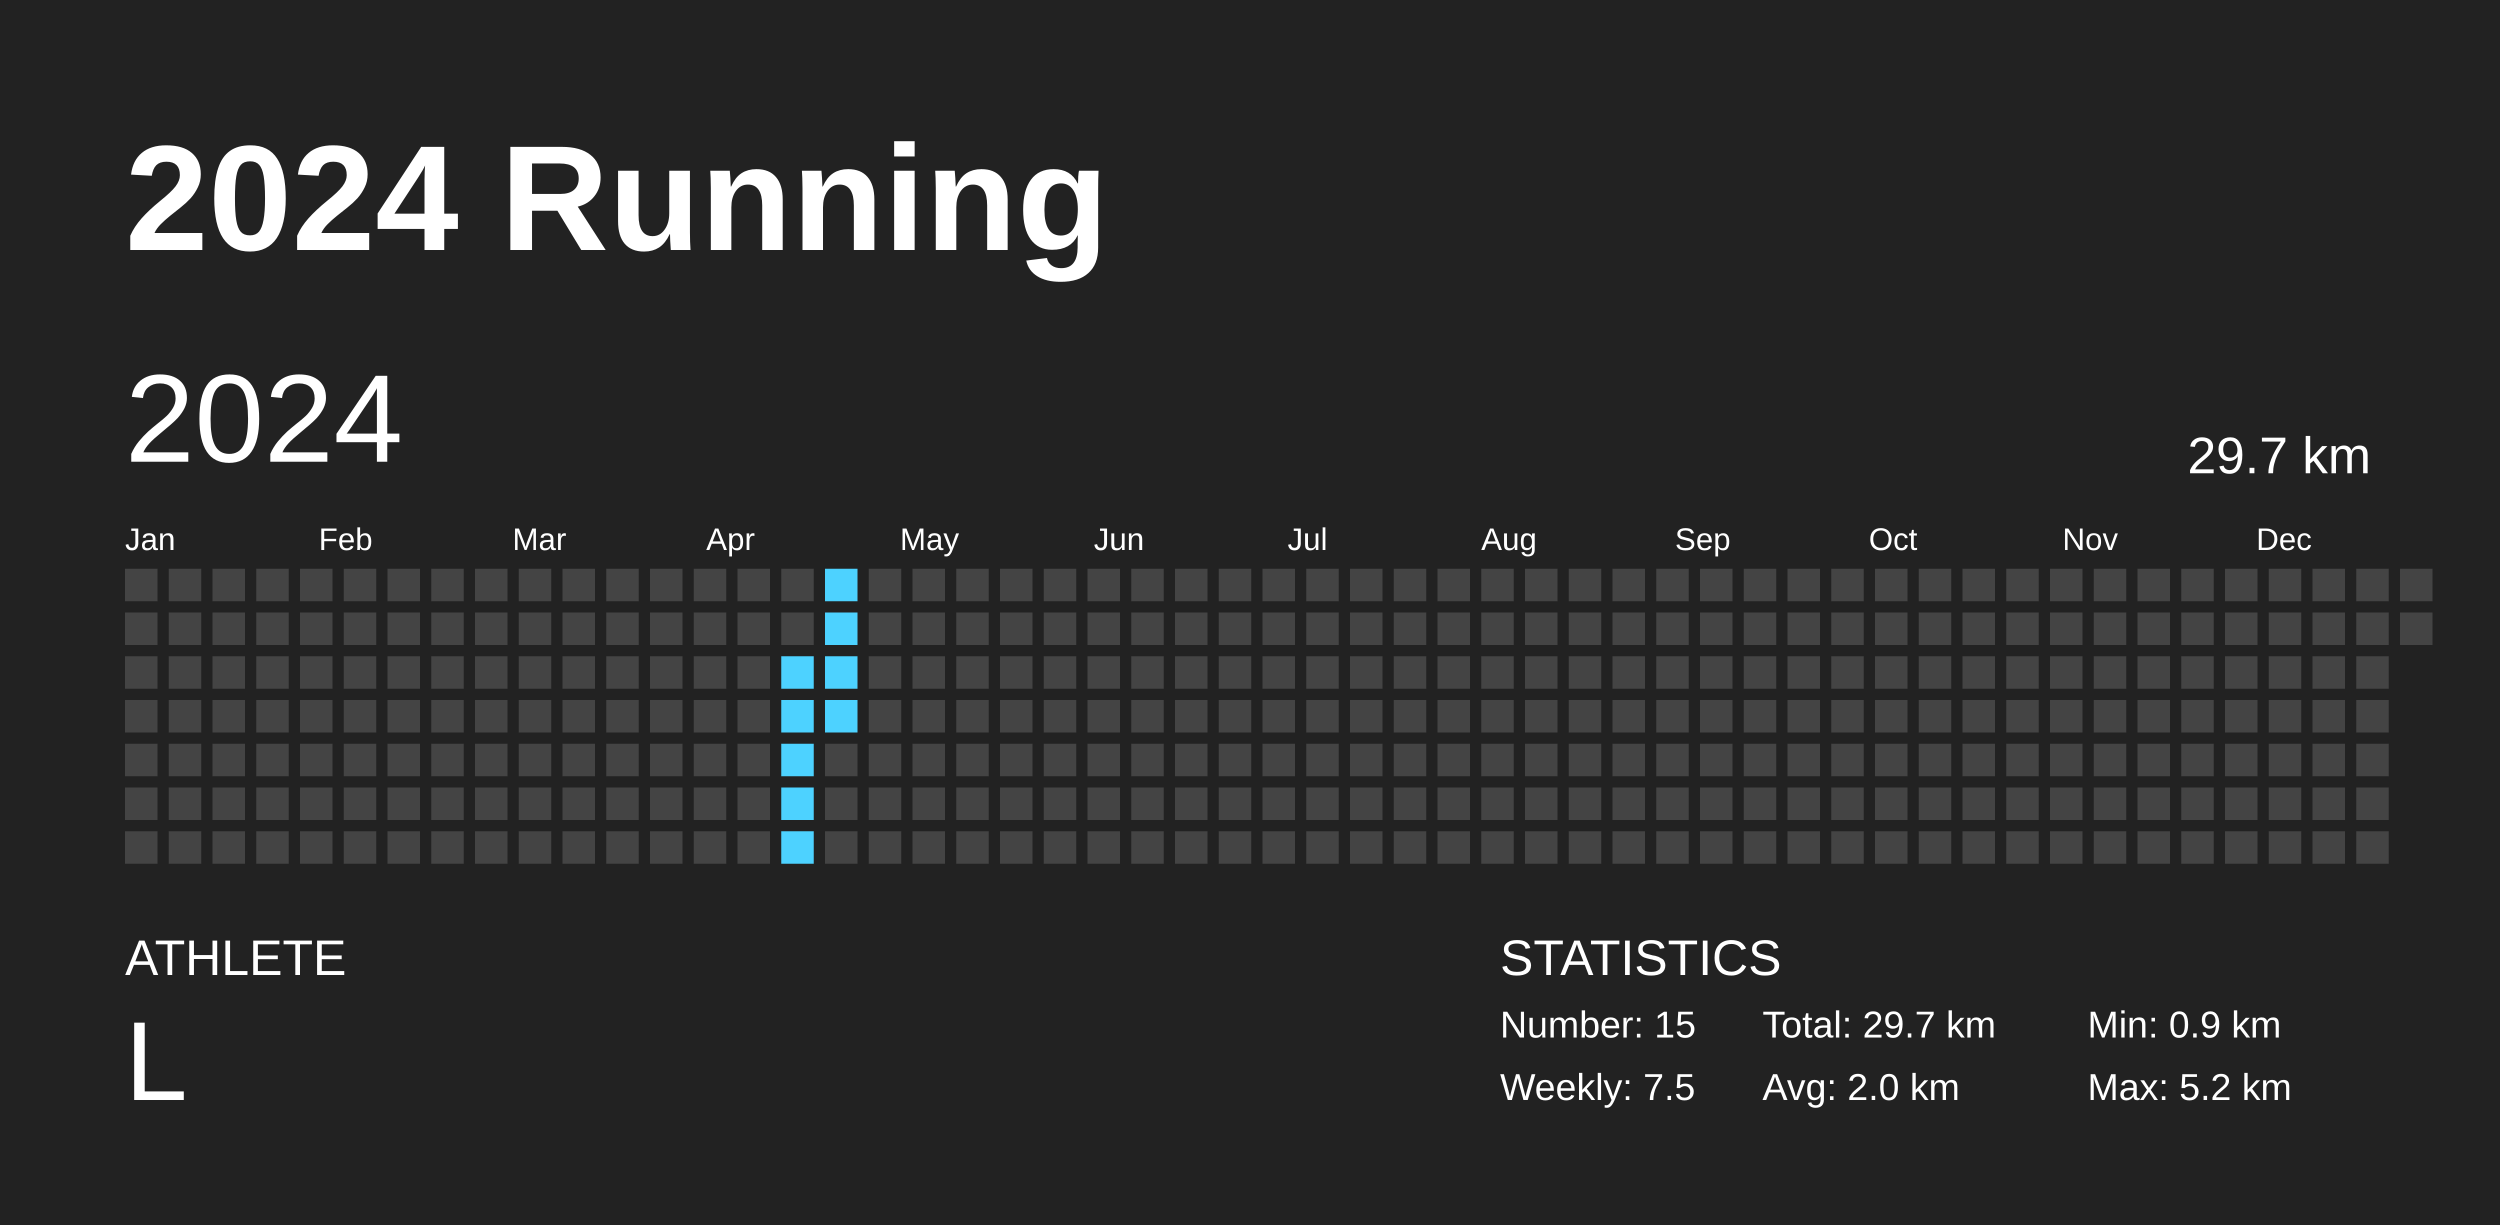
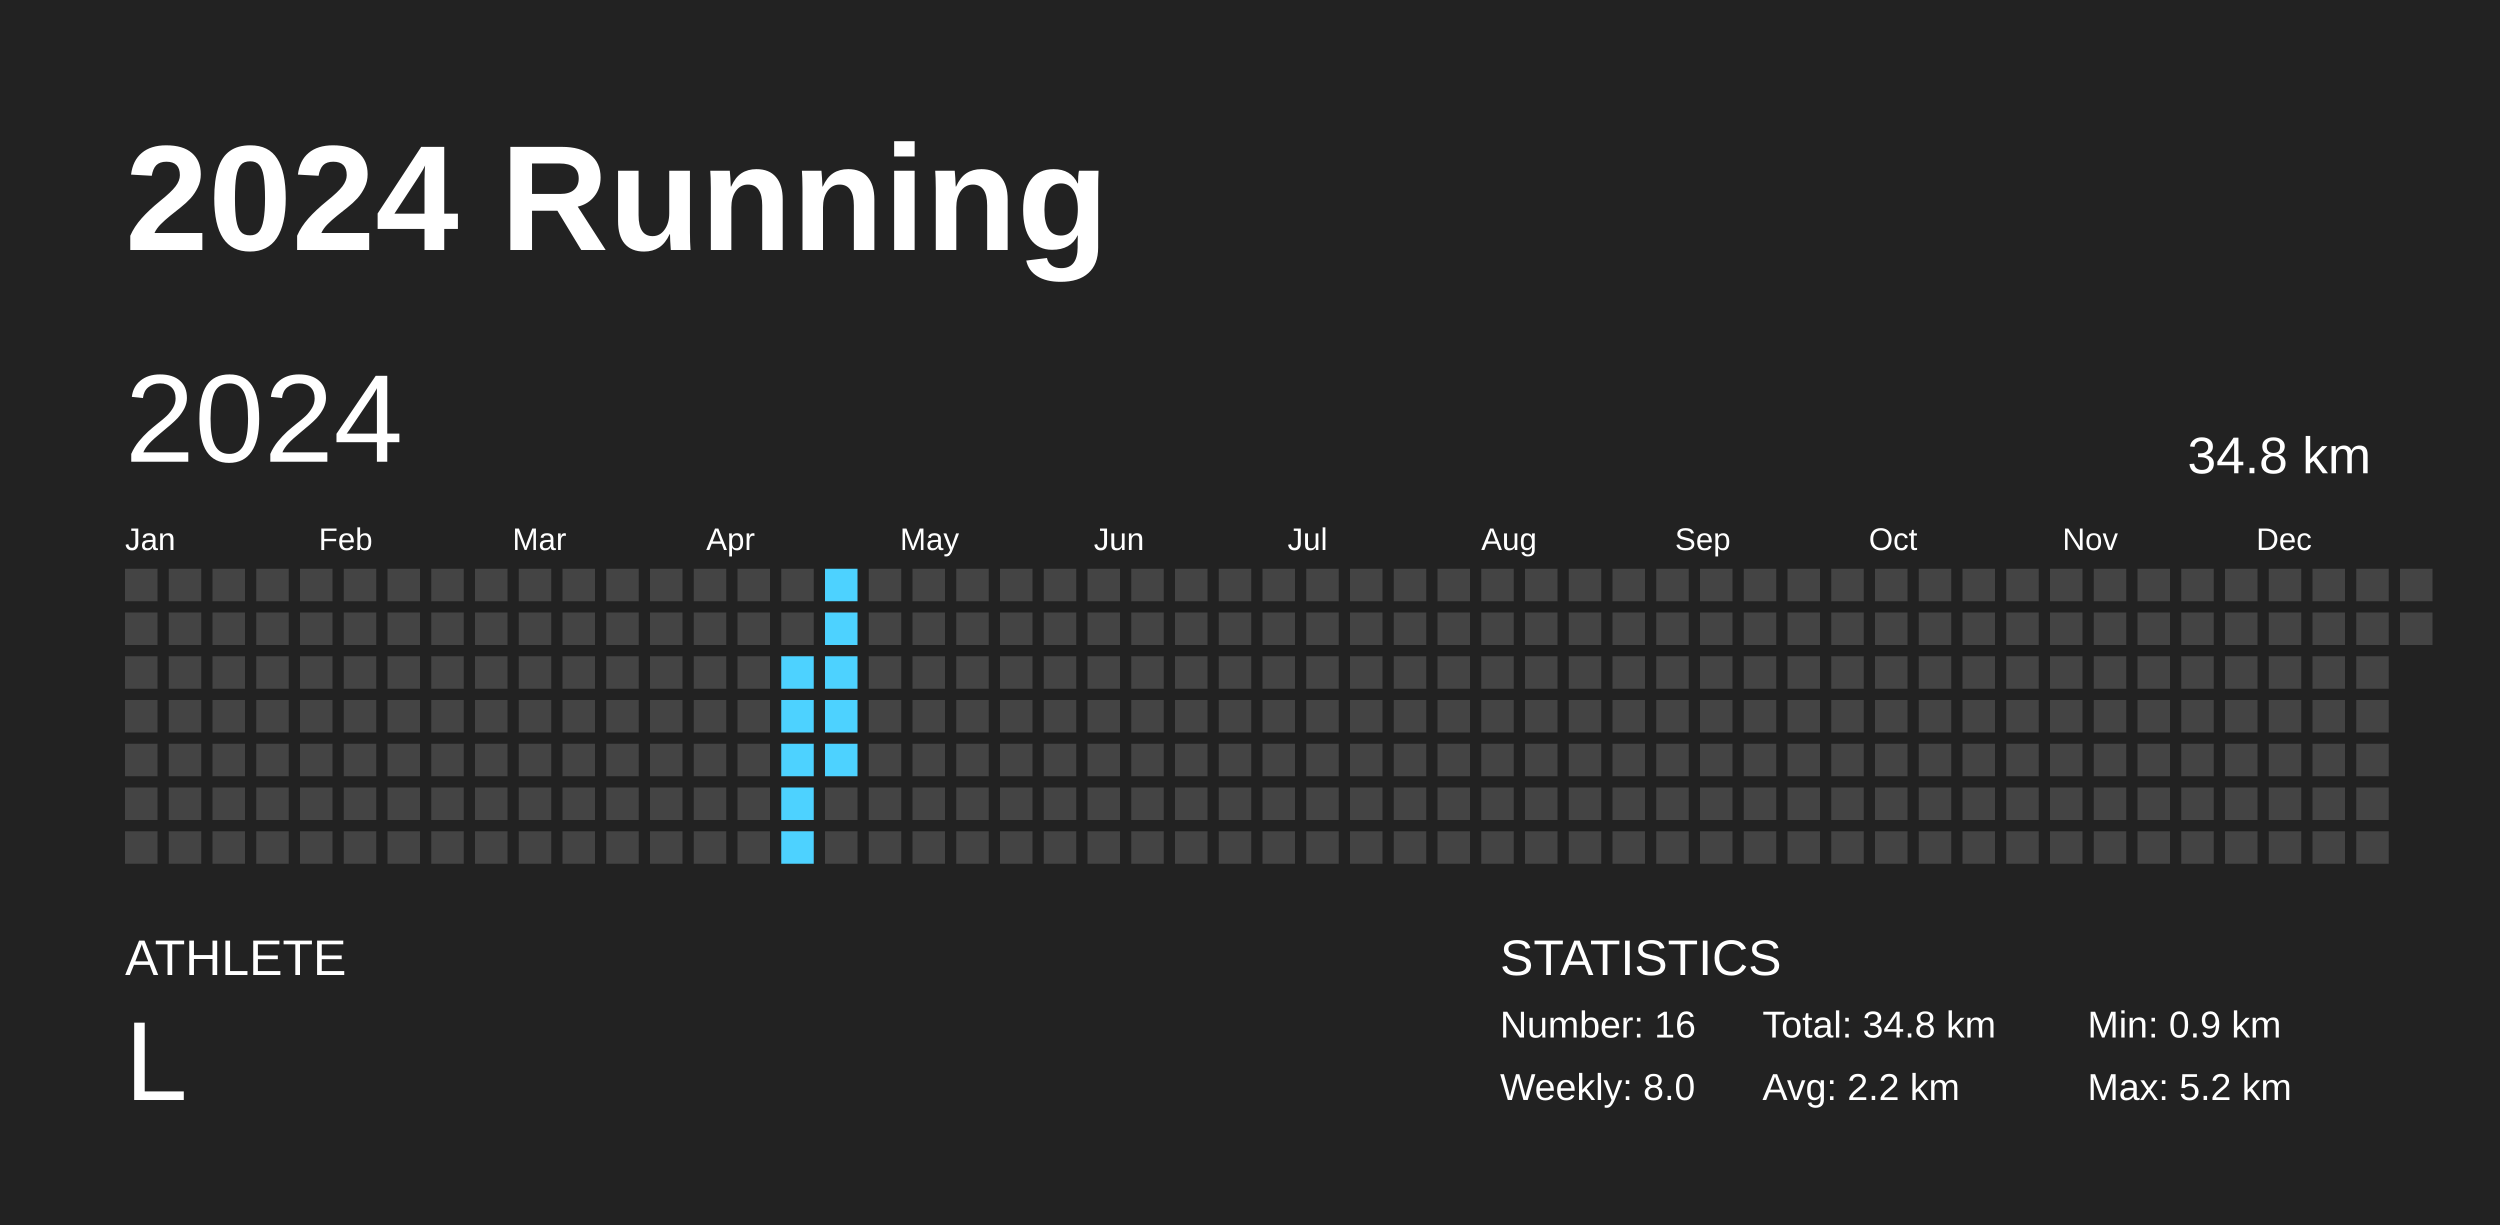
<svg xmlns="http://www.w3.org/2000/svg" baseProfile="full" height="98mm" version="1.1" viewBox="0,0,200,98" width="200mm">
  <defs />
  <rect fill="#222222" height="98" width="200" x="0" y="0" />
  <text fill="#FFFFFF" style="font-size:12px; font-family:Arial; font-weight:bold;" x="10" y="20">2024 Running</text>
  <text fill="#FFFFFF" style="font-size:4px; font-family:Arial" x="10" y="78">ATHLETE</text>
  <text fill="#FFFFFF" style="font-size:9px; font-family:Arial" x="10" y="88">L</text>
  <text fill="#FFFFFF" style="font-size:4px; font-family:Arial" x="120" y="78">STATISTICS</text>
-   <text fill="#FFFFFF" style="font-size:3px; font-family:Arial" x="120" y="83">Number: 15</text>
-   <text fill="#FFFFFF" style="font-size:3px; font-family:Arial" x="120" y="88">Weekly: 7.5</text>
-   <text fill="#FFFFFF" style="font-size:3px; font-family:Arial" x="141" y="83">Total: 29.7 km</text>
-   <text fill="#FFFFFF" style="font-size:3px; font-family:Arial" x="141" y="88">Avg: 2.0 km</text>
+   <text fill="#FFFFFF" style="font-size:3px; font-family:Arial" x="120" y="83">Number: 16</text>
+   <text fill="#FFFFFF" style="font-size:3px; font-family:Arial" x="120" y="88">Weekly: 8.0</text>
+   <text fill="#FFFFFF" style="font-size:3px; font-family:Arial" x="141" y="83">Total: 34.8 km</text>
+   <text fill="#FFFFFF" style="font-size:3px; font-family:Arial" x="141" y="88">Avg: 2.2 km</text>
  <text fill="#FFFFFF" style="font-size:3px; font-family:Arial" x="167" y="83">Min: 0.9 km</text>
  <text fill="#FFFFFF" style="font-size:3px; font-family:Arial" x="167" y="88">Max: 5.2 km</text>
  <text dominant-baseline="hanging" fill="#FFFFFF" style="font-size:10.0px; font-family:Arial;" x="10" y="30">2024</text>
-   <text dominant-baseline="hanging" fill="#FFFFFF" style="font-size:4.125px; font-family:Arial;" x="175" y="35">29.7 km</text>
+   <text dominant-baseline="hanging" fill="#FFFFFF" style="font-size:4.125px; font-family:Arial;" x="175" y="35">34.8 km</text>
  <text fill="#FFFFFF" style="font-size:2.5px; font-family:Arial" x="10.0" y="44">Jan</text>
  <text fill="#FFFFFF" style="font-size:2.5px; font-family:Arial" x="25.5" y="44">Feb</text>
  <text fill="#FFFFFF" style="font-size:2.5px; font-family:Arial" x="41.0" y="44">Mar</text>
  <text fill="#FFFFFF" style="font-size:2.5px; font-family:Arial" x="56.5" y="44">Apr</text>
  <text fill="#FFFFFF" style="font-size:2.5px; font-family:Arial" x="72.0" y="44">May</text>
  <text fill="#FFFFFF" style="font-size:2.5px; font-family:Arial" x="87.5" y="44">Jun</text>
  <text fill="#FFFFFF" style="font-size:2.5px; font-family:Arial" x="103.0" y="44">Jul</text>
  <text fill="#FFFFFF" style="font-size:2.5px; font-family:Arial" x="118.5" y="44">Aug</text>
  <text fill="#FFFFFF" style="font-size:2.5px; font-family:Arial" x="134.0" y="44">Sep</text>
  <text fill="#FFFFFF" style="font-size:2.5px; font-family:Arial" x="149.5" y="44">Oct</text>
  <text fill="#FFFFFF" style="font-size:2.5px; font-family:Arial" x="165.0" y="44">Nov</text>
  <text fill="#FFFFFF" style="font-size:2.5px; font-family:Arial" x="180.5" y="44">Dec</text>
  <rect fill="#444444" height="2.6" width="2.6" x="10.0" y="45.5" />
  <rect fill="#444444" height="2.6" width="2.6" x="10.0" y="49.0" />
  <rect fill="#444444" height="2.6" width="2.6" x="10.0" y="52.5" />
  <rect fill="#444444" height="2.6" width="2.6" x="10.0" y="56.0" />
  <rect fill="#444444" height="2.6" width="2.6" x="10.0" y="59.5" />
  <rect fill="#444444" height="2.6" width="2.6" x="10.0" y="63.0" />
  <rect fill="#444444" height="2.6" width="2.6" x="10.0" y="66.5" />
  <rect fill="#444444" height="2.6" width="2.6" x="13.5" y="45.5" />
  <rect fill="#444444" height="2.6" width="2.6" x="13.5" y="49.0" />
  <rect fill="#444444" height="2.6" width="2.6" x="13.5" y="52.5" />
  <rect fill="#444444" height="2.6" width="2.6" x="13.5" y="56.0" />
  <rect fill="#444444" height="2.6" width="2.6" x="13.5" y="59.5" />
  <rect fill="#444444" height="2.6" width="2.6" x="13.5" y="63.0" />
  <rect fill="#444444" height="2.6" width="2.6" x="13.5" y="66.5" />
  <rect fill="#444444" height="2.6" width="2.6" x="17.0" y="45.5" />
  <rect fill="#444444" height="2.6" width="2.6" x="17.0" y="49.0" />
  <rect fill="#444444" height="2.6" width="2.6" x="17.0" y="52.5" />
  <rect fill="#444444" height="2.6" width="2.6" x="17.0" y="56.0" />
  <rect fill="#444444" height="2.6" width="2.6" x="17.0" y="59.5" />
  <rect fill="#444444" height="2.6" width="2.6" x="17.0" y="63.0" />
  <rect fill="#444444" height="2.6" width="2.6" x="17.0" y="66.5" />
  <rect fill="#444444" height="2.6" width="2.6" x="20.5" y="45.5" />
  <rect fill="#444444" height="2.6" width="2.6" x="20.5" y="49.0" />
  <rect fill="#444444" height="2.6" width="2.6" x="20.5" y="52.5" />
  <rect fill="#444444" height="2.6" width="2.6" x="20.5" y="56.0" />
  <rect fill="#444444" height="2.6" width="2.6" x="20.5" y="59.5" />
  <rect fill="#444444" height="2.6" width="2.6" x="20.5" y="63.0" />
  <rect fill="#444444" height="2.6" width="2.6" x="20.5" y="66.5" />
  <rect fill="#444444" height="2.6" width="2.6" x="24.0" y="45.5" />
  <rect fill="#444444" height="2.6" width="2.6" x="24.0" y="49.0" />
  <rect fill="#444444" height="2.6" width="2.6" x="24.0" y="52.5" />
  <rect fill="#444444" height="2.6" width="2.6" x="24.0" y="56.0" />
  <rect fill="#444444" height="2.6" width="2.6" x="24.0" y="59.5" />
  <rect fill="#444444" height="2.6" width="2.6" x="24.0" y="63.0" />
  <rect fill="#444444" height="2.6" width="2.6" x="24.0" y="66.5" />
  <rect fill="#444444" height="2.6" width="2.6" x="27.5" y="45.5" />
  <rect fill="#444444" height="2.6" width="2.6" x="27.5" y="49.0" />
  <rect fill="#444444" height="2.6" width="2.6" x="27.5" y="52.5" />
  <rect fill="#444444" height="2.6" width="2.6" x="27.5" y="56.0" />
  <rect fill="#444444" height="2.6" width="2.6" x="27.5" y="59.5" />
  <rect fill="#444444" height="2.6" width="2.6" x="27.5" y="63.0" />
  <rect fill="#444444" height="2.6" width="2.6" x="27.5" y="66.5" />
  <rect fill="#444444" height="2.6" width="2.6" x="31.0" y="45.5" />
  <rect fill="#444444" height="2.6" width="2.6" x="31.0" y="49.0" />
  <rect fill="#444444" height="2.6" width="2.6" x="31.0" y="52.5" />
  <rect fill="#444444" height="2.6" width="2.6" x="31.0" y="56.0" />
  <rect fill="#444444" height="2.6" width="2.6" x="31.0" y="59.5" />
  <rect fill="#444444" height="2.6" width="2.6" x="31.0" y="63.0" />
  <rect fill="#444444" height="2.6" width="2.6" x="31.0" y="66.5" />
  <rect fill="#444444" height="2.6" width="2.6" x="34.5" y="45.5" />
  <rect fill="#444444" height="2.6" width="2.6" x="34.5" y="49.0" />
  <rect fill="#444444" height="2.6" width="2.6" x="34.5" y="52.5" />
  <rect fill="#444444" height="2.6" width="2.6" x="34.5" y="56.0" />
  <rect fill="#444444" height="2.6" width="2.6" x="34.5" y="59.5" />
  <rect fill="#444444" height="2.6" width="2.6" x="34.5" y="63.0" />
  <rect fill="#444444" height="2.6" width="2.6" x="34.5" y="66.5" />
  <rect fill="#444444" height="2.6" width="2.6" x="38.0" y="45.5" />
  <rect fill="#444444" height="2.6" width="2.6" x="38.0" y="49.0" />
  <rect fill="#444444" height="2.6" width="2.6" x="38.0" y="52.5" />
  <rect fill="#444444" height="2.6" width="2.6" x="38.0" y="56.0" />
  <rect fill="#444444" height="2.6" width="2.6" x="38.0" y="59.5" />
  <rect fill="#444444" height="2.6" width="2.6" x="38.0" y="63.0" />
  <rect fill="#444444" height="2.6" width="2.6" x="38.0" y="66.5" />
  <rect fill="#444444" height="2.6" width="2.6" x="41.5" y="45.5" />
  <rect fill="#444444" height="2.6" width="2.6" x="41.5" y="49.0" />
  <rect fill="#444444" height="2.6" width="2.6" x="41.5" y="52.5" />
  <rect fill="#444444" height="2.6" width="2.6" x="41.5" y="56.0" />
  <rect fill="#444444" height="2.6" width="2.6" x="41.5" y="59.5" />
  <rect fill="#444444" height="2.6" width="2.6" x="41.5" y="63.0" />
  <rect fill="#444444" height="2.6" width="2.6" x="41.5" y="66.5" />
  <rect fill="#444444" height="2.6" width="2.6" x="45.0" y="45.5" />
  <rect fill="#444444" height="2.6" width="2.6" x="45.0" y="49.0" />
  <rect fill="#444444" height="2.6" width="2.6" x="45.0" y="52.5" />
  <rect fill="#444444" height="2.6" width="2.6" x="45.0" y="56.0" />
  <rect fill="#444444" height="2.6" width="2.6" x="45.0" y="59.5" />
  <rect fill="#444444" height="2.6" width="2.6" x="45.0" y="63.0" />
  <rect fill="#444444" height="2.6" width="2.6" x="45.0" y="66.5" />
  <rect fill="#444444" height="2.6" width="2.6" x="48.5" y="45.5" />
  <rect fill="#444444" height="2.6" width="2.6" x="48.5" y="49.0" />
  <rect fill="#444444" height="2.6" width="2.6" x="48.5" y="52.5" />
  <rect fill="#444444" height="2.6" width="2.6" x="48.5" y="56.0" />
  <rect fill="#444444" height="2.6" width="2.6" x="48.5" y="59.5" />
  <rect fill="#444444" height="2.6" width="2.6" x="48.5" y="63.0" />
  <rect fill="#444444" height="2.6" width="2.6" x="48.5" y="66.5" />
  <rect fill="#444444" height="2.6" width="2.6" x="52.0" y="45.5" />
  <rect fill="#444444" height="2.6" width="2.6" x="52.0" y="49.0" />
  <rect fill="#444444" height="2.6" width="2.6" x="52.0" y="52.5" />
  <rect fill="#444444" height="2.6" width="2.6" x="52.0" y="56.0" />
  <rect fill="#444444" height="2.6" width="2.6" x="52.0" y="59.5" />
  <rect fill="#444444" height="2.6" width="2.6" x="52.0" y="63.0" />
  <rect fill="#444444" height="2.6" width="2.6" x="52.0" y="66.5" />
  <rect fill="#444444" height="2.6" width="2.6" x="55.5" y="45.5" />
  <rect fill="#444444" height="2.6" width="2.6" x="55.5" y="49.0" />
  <rect fill="#444444" height="2.6" width="2.6" x="55.5" y="52.5" />
  <rect fill="#444444" height="2.6" width="2.6" x="55.5" y="56.0" />
  <rect fill="#444444" height="2.6" width="2.6" x="55.5" y="59.5" />
  <rect fill="#444444" height="2.6" width="2.6" x="55.5" y="63.0" />
  <rect fill="#444444" height="2.6" width="2.6" x="55.5" y="66.5" />
  <rect fill="#444444" height="2.6" width="2.6" x="59.0" y="45.5" />
  <rect fill="#444444" height="2.6" width="2.6" x="59.0" y="49.0" />
  <rect fill="#444444" height="2.6" width="2.6" x="59.0" y="52.5" />
  <rect fill="#444444" height="2.6" width="2.6" x="59.0" y="56.0" />
  <rect fill="#444444" height="2.6" width="2.6" x="59.0" y="59.5" />
  <rect fill="#444444" height="2.6" width="2.6" x="59.0" y="63.0" />
  <rect fill="#444444" height="2.6" width="2.6" x="59.0" y="66.5" />
  <rect fill="#444444" height="2.6" width="2.6" x="62.5" y="45.5" />
  <rect fill="#444444" height="2.6" width="2.6" x="62.5" y="49.0" />
  <rect fill="#4dd2ff" height="2.6" width="2.6" x="62.5" y="52.5" />
  <rect fill="#4dd2ff" height="2.6" width="2.6" x="62.5" y="56.0" />
  <rect fill="#4dd2ff" height="2.6" width="2.6" x="62.5" y="59.5" />
  <rect fill="#4dd2ff" height="2.6" width="2.6" x="62.5" y="63.0" />
  <rect fill="#4dd2ff" height="2.6" width="2.6" x="62.5" y="66.5" />
  <rect fill="#4dd2ff" height="2.6" width="2.6" x="66.0" y="45.5" />
  <rect fill="#4dd2ff" height="2.6" width="2.6" x="66.0" y="49.0" />
  <rect fill="#4dd2ff" height="2.6" width="2.6" x="66.0" y="52.5" />
  <rect fill="#4dd2ff" height="2.6" width="2.6" x="66.0" y="56.0" />
-   <rect fill="#444444" height="2.6" width="2.6" x="66.0" y="59.5" />
+   <rect fill="#4dd2ff" height="2.6" width="2.6" x="66.0" y="59.5" />
  <rect fill="#444444" height="2.6" width="2.6" x="66.0" y="63.0" />
  <rect fill="#444444" height="2.6" width="2.6" x="66.0" y="66.5" />
  <rect fill="#444444" height="2.6" width="2.6" x="69.5" y="45.5" />
  <rect fill="#444444" height="2.6" width="2.6" x="69.5" y="49.0" />
  <rect fill="#444444" height="2.6" width="2.6" x="69.5" y="52.5" />
  <rect fill="#444444" height="2.6" width="2.6" x="69.5" y="56.0" />
  <rect fill="#444444" height="2.6" width="2.6" x="69.5" y="59.5" />
  <rect fill="#444444" height="2.6" width="2.6" x="69.5" y="63.0" />
  <rect fill="#444444" height="2.6" width="2.6" x="69.5" y="66.5" />
  <rect fill="#444444" height="2.6" width="2.6" x="73.0" y="45.5" />
  <rect fill="#444444" height="2.6" width="2.6" x="73.0" y="49.0" />
  <rect fill="#444444" height="2.6" width="2.6" x="73.0" y="52.5" />
  <rect fill="#444444" height="2.6" width="2.6" x="73.0" y="56.0" />
  <rect fill="#444444" height="2.6" width="2.6" x="73.0" y="59.5" />
  <rect fill="#444444" height="2.6" width="2.6" x="73.0" y="63.0" />
  <rect fill="#444444" height="2.6" width="2.6" x="73.0" y="66.5" />
  <rect fill="#444444" height="2.6" width="2.6" x="76.5" y="45.5" />
  <rect fill="#444444" height="2.6" width="2.6" x="76.5" y="49.0" />
  <rect fill="#444444" height="2.6" width="2.6" x="76.5" y="52.5" />
  <rect fill="#444444" height="2.6" width="2.6" x="76.5" y="56.0" />
  <rect fill="#444444" height="2.6" width="2.6" x="76.5" y="59.5" />
  <rect fill="#444444" height="2.6" width="2.6" x="76.5" y="63.0" />
  <rect fill="#444444" height="2.6" width="2.6" x="76.5" y="66.5" />
  <rect fill="#444444" height="2.6" width="2.6" x="80.0" y="45.5" />
  <rect fill="#444444" height="2.6" width="2.6" x="80.0" y="49.0" />
  <rect fill="#444444" height="2.6" width="2.6" x="80.0" y="52.5" />
  <rect fill="#444444" height="2.6" width="2.6" x="80.0" y="56.0" />
  <rect fill="#444444" height="2.6" width="2.6" x="80.0" y="59.5" />
  <rect fill="#444444" height="2.6" width="2.6" x="80.0" y="63.0" />
  <rect fill="#444444" height="2.6" width="2.6" x="80.0" y="66.5" />
  <rect fill="#444444" height="2.6" width="2.6" x="83.5" y="45.5" />
  <rect fill="#444444" height="2.6" width="2.6" x="83.5" y="49.0" />
  <rect fill="#444444" height="2.6" width="2.6" x="83.5" y="52.5" />
  <rect fill="#444444" height="2.6" width="2.6" x="83.5" y="56.0" />
  <rect fill="#444444" height="2.6" width="2.6" x="83.5" y="59.5" />
  <rect fill="#444444" height="2.6" width="2.6" x="83.5" y="63.0" />
  <rect fill="#444444" height="2.6" width="2.6" x="83.5" y="66.5" />
  <rect fill="#444444" height="2.6" width="2.6" x="87.0" y="45.5" />
  <rect fill="#444444" height="2.6" width="2.6" x="87.0" y="49.0" />
  <rect fill="#444444" height="2.6" width="2.6" x="87.0" y="52.5" />
  <rect fill="#444444" height="2.6" width="2.6" x="87.0" y="56.0" />
  <rect fill="#444444" height="2.6" width="2.6" x="87.0" y="59.5" />
  <rect fill="#444444" height="2.6" width="2.6" x="87.0" y="63.0" />
  <rect fill="#444444" height="2.6" width="2.6" x="87.0" y="66.5" />
  <rect fill="#444444" height="2.6" width="2.6" x="90.5" y="45.5" />
  <rect fill="#444444" height="2.6" width="2.6" x="90.5" y="49.0" />
  <rect fill="#444444" height="2.6" width="2.6" x="90.5" y="52.5" />
  <rect fill="#444444" height="2.6" width="2.6" x="90.5" y="56.0" />
  <rect fill="#444444" height="2.6" width="2.6" x="90.5" y="59.5" />
  <rect fill="#444444" height="2.6" width="2.6" x="90.5" y="63.0" />
  <rect fill="#444444" height="2.6" width="2.6" x="90.5" y="66.5" />
  <rect fill="#444444" height="2.6" width="2.6" x="94.0" y="45.5" />
  <rect fill="#444444" height="2.6" width="2.6" x="94.0" y="49.0" />
  <rect fill="#444444" height="2.6" width="2.6" x="94.0" y="52.5" />
  <rect fill="#444444" height="2.6" width="2.6" x="94.0" y="56.0" />
  <rect fill="#444444" height="2.6" width="2.6" x="94.0" y="59.5" />
  <rect fill="#444444" height="2.6" width="2.6" x="94.0" y="63.0" />
  <rect fill="#444444" height="2.6" width="2.6" x="94.0" y="66.5" />
  <rect fill="#444444" height="2.6" width="2.6" x="97.5" y="45.5" />
  <rect fill="#444444" height="2.6" width="2.6" x="97.5" y="49.0" />
  <rect fill="#444444" height="2.6" width="2.6" x="97.5" y="52.5" />
  <rect fill="#444444" height="2.6" width="2.6" x="97.5" y="56.0" />
  <rect fill="#444444" height="2.6" width="2.6" x="97.5" y="59.5" />
  <rect fill="#444444" height="2.6" width="2.6" x="97.5" y="63.0" />
  <rect fill="#444444" height="2.6" width="2.6" x="97.5" y="66.5" />
  <rect fill="#444444" height="2.6" width="2.6" x="101.0" y="45.5" />
  <rect fill="#444444" height="2.6" width="2.6" x="101.0" y="49.0" />
  <rect fill="#444444" height="2.6" width="2.6" x="101.0" y="52.5" />
  <rect fill="#444444" height="2.6" width="2.6" x="101.0" y="56.0" />
  <rect fill="#444444" height="2.6" width="2.6" x="101.0" y="59.5" />
  <rect fill="#444444" height="2.6" width="2.6" x="101.0" y="63.0" />
  <rect fill="#444444" height="2.6" width="2.6" x="101.0" y="66.5" />
  <rect fill="#444444" height="2.6" width="2.6" x="104.5" y="45.5" />
  <rect fill="#444444" height="2.6" width="2.6" x="104.5" y="49.0" />
  <rect fill="#444444" height="2.6" width="2.6" x="104.5" y="52.5" />
  <rect fill="#444444" height="2.6" width="2.6" x="104.5" y="56.0" />
  <rect fill="#444444" height="2.6" width="2.6" x="104.5" y="59.5" />
  <rect fill="#444444" height="2.6" width="2.6" x="104.5" y="63.0" />
  <rect fill="#444444" height="2.6" width="2.6" x="104.5" y="66.5" />
  <rect fill="#444444" height="2.6" width="2.6" x="108.0" y="45.5" />
  <rect fill="#444444" height="2.6" width="2.6" x="108.0" y="49.0" />
  <rect fill="#444444" height="2.6" width="2.6" x="108.0" y="52.5" />
  <rect fill="#444444" height="2.6" width="2.6" x="108.0" y="56.0" />
  <rect fill="#444444" height="2.6" width="2.6" x="108.0" y="59.5" />
  <rect fill="#444444" height="2.6" width="2.6" x="108.0" y="63.0" />
  <rect fill="#444444" height="2.6" width="2.6" x="108.0" y="66.5" />
  <rect fill="#444444" height="2.6" width="2.6" x="111.5" y="45.5" />
  <rect fill="#444444" height="2.6" width="2.6" x="111.5" y="49.0" />
  <rect fill="#444444" height="2.6" width="2.6" x="111.5" y="52.5" />
  <rect fill="#444444" height="2.6" width="2.6" x="111.5" y="56.0" />
  <rect fill="#444444" height="2.6" width="2.6" x="111.5" y="59.5" />
  <rect fill="#444444" height="2.6" width="2.6" x="111.5" y="63.0" />
  <rect fill="#444444" height="2.6" width="2.6" x="111.5" y="66.5" />
  <rect fill="#444444" height="2.6" width="2.6" x="115.0" y="45.5" />
  <rect fill="#444444" height="2.6" width="2.6" x="115.0" y="49.0" />
  <rect fill="#444444" height="2.6" width="2.6" x="115.0" y="52.5" />
  <rect fill="#444444" height="2.6" width="2.6" x="115.0" y="56.0" />
  <rect fill="#444444" height="2.6" width="2.6" x="115.0" y="59.5" />
  <rect fill="#444444" height="2.6" width="2.6" x="115.0" y="63.0" />
  <rect fill="#444444" height="2.6" width="2.6" x="115.0" y="66.5" />
  <rect fill="#444444" height="2.6" width="2.6" x="118.5" y="45.5" />
  <rect fill="#444444" height="2.6" width="2.6" x="118.5" y="49.0" />
  <rect fill="#444444" height="2.6" width="2.6" x="118.5" y="52.5" />
  <rect fill="#444444" height="2.6" width="2.6" x="118.5" y="56.0" />
  <rect fill="#444444" height="2.6" width="2.6" x="118.5" y="59.5" />
  <rect fill="#444444" height="2.6" width="2.6" x="118.5" y="63.0" />
  <rect fill="#444444" height="2.6" width="2.6" x="118.5" y="66.5" />
  <rect fill="#444444" height="2.6" width="2.6" x="122.0" y="45.5" />
  <rect fill="#444444" height="2.6" width="2.6" x="122.0" y="49.0" />
  <rect fill="#444444" height="2.6" width="2.6" x="122.0" y="52.5" />
  <rect fill="#444444" height="2.6" width="2.6" x="122.0" y="56.0" />
  <rect fill="#444444" height="2.6" width="2.6" x="122.0" y="59.5" />
  <rect fill="#444444" height="2.6" width="2.6" x="122.0" y="63.0" />
  <rect fill="#444444" height="2.6" width="2.6" x="122.0" y="66.5" />
  <rect fill="#444444" height="2.6" width="2.6" x="125.5" y="45.5" />
  <rect fill="#444444" height="2.6" width="2.6" x="125.5" y="49.0" />
  <rect fill="#444444" height="2.6" width="2.6" x="125.5" y="52.5" />
  <rect fill="#444444" height="2.6" width="2.6" x="125.5" y="56.0" />
  <rect fill="#444444" height="2.6" width="2.6" x="125.5" y="59.5" />
  <rect fill="#444444" height="2.6" width="2.6" x="125.5" y="63.0" />
  <rect fill="#444444" height="2.6" width="2.6" x="125.5" y="66.5" />
  <rect fill="#444444" height="2.6" width="2.6" x="129.0" y="45.5" />
  <rect fill="#444444" height="2.6" width="2.6" x="129.0" y="49.0" />
  <rect fill="#444444" height="2.6" width="2.6" x="129.0" y="52.5" />
  <rect fill="#444444" height="2.6" width="2.6" x="129.0" y="56.0" />
  <rect fill="#444444" height="2.6" width="2.6" x="129.0" y="59.5" />
  <rect fill="#444444" height="2.6" width="2.6" x="129.0" y="63.0" />
  <rect fill="#444444" height="2.6" width="2.6" x="129.0" y="66.5" />
  <rect fill="#444444" height="2.6" width="2.6" x="132.5" y="45.5" />
  <rect fill="#444444" height="2.6" width="2.6" x="132.5" y="49.0" />
  <rect fill="#444444" height="2.6" width="2.6" x="132.5" y="52.5" />
  <rect fill="#444444" height="2.6" width="2.6" x="132.5" y="56.0" />
  <rect fill="#444444" height="2.6" width="2.6" x="132.5" y="59.5" />
  <rect fill="#444444" height="2.6" width="2.6" x="132.5" y="63.0" />
  <rect fill="#444444" height="2.6" width="2.6" x="132.5" y="66.5" />
  <rect fill="#444444" height="2.6" width="2.6" x="136.0" y="45.5" />
  <rect fill="#444444" height="2.6" width="2.6" x="136.0" y="49.0" />
  <rect fill="#444444" height="2.6" width="2.6" x="136.0" y="52.5" />
  <rect fill="#444444" height="2.6" width="2.6" x="136.0" y="56.0" />
  <rect fill="#444444" height="2.6" width="2.6" x="136.0" y="59.5" />
  <rect fill="#444444" height="2.6" width="2.6" x="136.0" y="63.0" />
  <rect fill="#444444" height="2.6" width="2.6" x="136.0" y="66.5" />
  <rect fill="#444444" height="2.6" width="2.6" x="139.5" y="45.5" />
  <rect fill="#444444" height="2.6" width="2.6" x="139.5" y="49.0" />
  <rect fill="#444444" height="2.6" width="2.6" x="139.5" y="52.5" />
  <rect fill="#444444" height="2.6" width="2.6" x="139.5" y="56.0" />
  <rect fill="#444444" height="2.6" width="2.6" x="139.5" y="59.5" />
  <rect fill="#444444" height="2.6" width="2.6" x="139.5" y="63.0" />
  <rect fill="#444444" height="2.6" width="2.6" x="139.5" y="66.5" />
  <rect fill="#444444" height="2.6" width="2.6" x="143.0" y="45.5" />
  <rect fill="#444444" height="2.6" width="2.6" x="143.0" y="49.0" />
  <rect fill="#444444" height="2.6" width="2.6" x="143.0" y="52.5" />
  <rect fill="#444444" height="2.6" width="2.6" x="143.0" y="56.0" />
  <rect fill="#444444" height="2.6" width="2.6" x="143.0" y="59.5" />
  <rect fill="#444444" height="2.6" width="2.6" x="143.0" y="63.0" />
  <rect fill="#444444" height="2.6" width="2.6" x="143.0" y="66.5" />
  <rect fill="#444444" height="2.6" width="2.6" x="146.5" y="45.5" />
  <rect fill="#444444" height="2.6" width="2.6" x="146.5" y="49.0" />
  <rect fill="#444444" height="2.6" width="2.6" x="146.5" y="52.5" />
  <rect fill="#444444" height="2.6" width="2.6" x="146.5" y="56.0" />
  <rect fill="#444444" height="2.6" width="2.6" x="146.5" y="59.5" />
  <rect fill="#444444" height="2.6" width="2.6" x="146.5" y="63.0" />
  <rect fill="#444444" height="2.6" width="2.6" x="146.5" y="66.5" />
  <rect fill="#444444" height="2.6" width="2.6" x="150.0" y="45.5" />
  <rect fill="#444444" height="2.6" width="2.6" x="150.0" y="49.0" />
  <rect fill="#444444" height="2.6" width="2.6" x="150.0" y="52.5" />
  <rect fill="#444444" height="2.6" width="2.6" x="150.0" y="56.0" />
  <rect fill="#444444" height="2.6" width="2.6" x="150.0" y="59.5" />
  <rect fill="#444444" height="2.6" width="2.6" x="150.0" y="63.0" />
  <rect fill="#444444" height="2.6" width="2.6" x="150.0" y="66.5" />
  <rect fill="#444444" height="2.6" width="2.6" x="153.5" y="45.5" />
  <rect fill="#444444" height="2.6" width="2.6" x="153.5" y="49.0" />
  <rect fill="#444444" height="2.6" width="2.6" x="153.5" y="52.5" />
  <rect fill="#444444" height="2.6" width="2.6" x="153.5" y="56.0" />
  <rect fill="#444444" height="2.6" width="2.6" x="153.5" y="59.5" />
  <rect fill="#444444" height="2.6" width="2.6" x="153.5" y="63.0" />
  <rect fill="#444444" height="2.6" width="2.6" x="153.5" y="66.5" />
  <rect fill="#444444" height="2.6" width="2.6" x="157.0" y="45.5" />
  <rect fill="#444444" height="2.6" width="2.6" x="157.0" y="49.0" />
  <rect fill="#444444" height="2.6" width="2.6" x="157.0" y="52.5" />
  <rect fill="#444444" height="2.6" width="2.6" x="157.0" y="56.0" />
  <rect fill="#444444" height="2.6" width="2.6" x="157.0" y="59.5" />
  <rect fill="#444444" height="2.6" width="2.6" x="157.0" y="63.0" />
  <rect fill="#444444" height="2.6" width="2.6" x="157.0" y="66.5" />
  <rect fill="#444444" height="2.6" width="2.6" x="160.5" y="45.5" />
  <rect fill="#444444" height="2.6" width="2.6" x="160.5" y="49.0" />
  <rect fill="#444444" height="2.6" width="2.6" x="160.5" y="52.5" />
  <rect fill="#444444" height="2.6" width="2.6" x="160.5" y="56.0" />
  <rect fill="#444444" height="2.6" width="2.6" x="160.5" y="59.5" />
  <rect fill="#444444" height="2.6" width="2.6" x="160.5" y="63.0" />
  <rect fill="#444444" height="2.6" width="2.6" x="160.5" y="66.5" />
  <rect fill="#444444" height="2.6" width="2.6" x="164.0" y="45.5" />
  <rect fill="#444444" height="2.6" width="2.6" x="164.0" y="49.0" />
  <rect fill="#444444" height="2.6" width="2.6" x="164.0" y="52.5" />
  <rect fill="#444444" height="2.6" width="2.6" x="164.0" y="56.0" />
  <rect fill="#444444" height="2.6" width="2.6" x="164.0" y="59.5" />
  <rect fill="#444444" height="2.6" width="2.6" x="164.0" y="63.0" />
  <rect fill="#444444" height="2.6" width="2.6" x="164.0" y="66.5" />
  <rect fill="#444444" height="2.6" width="2.6" x="167.5" y="45.5" />
  <rect fill="#444444" height="2.6" width="2.6" x="167.5" y="49.0" />
  <rect fill="#444444" height="2.6" width="2.6" x="167.5" y="52.5" />
  <rect fill="#444444" height="2.6" width="2.6" x="167.5" y="56.0" />
  <rect fill="#444444" height="2.6" width="2.6" x="167.5" y="59.5" />
  <rect fill="#444444" height="2.6" width="2.6" x="167.5" y="63.0" />
  <rect fill="#444444" height="2.6" width="2.6" x="167.5" y="66.5" />
  <rect fill="#444444" height="2.6" width="2.6" x="171.0" y="45.5" />
  <rect fill="#444444" height="2.6" width="2.6" x="171.0" y="49.0" />
  <rect fill="#444444" height="2.6" width="2.6" x="171.0" y="52.5" />
  <rect fill="#444444" height="2.6" width="2.6" x="171.0" y="56.0" />
  <rect fill="#444444" height="2.6" width="2.6" x="171.0" y="59.5" />
  <rect fill="#444444" height="2.6" width="2.6" x="171.0" y="63.0" />
  <rect fill="#444444" height="2.6" width="2.6" x="171.0" y="66.5" />
  <rect fill="#444444" height="2.6" width="2.6" x="174.5" y="45.5" />
  <rect fill="#444444" height="2.6" width="2.6" x="174.5" y="49.0" />
  <rect fill="#444444" height="2.6" width="2.6" x="174.5" y="52.5" />
  <rect fill="#444444" height="2.6" width="2.6" x="174.5" y="56.0" />
  <rect fill="#444444" height="2.6" width="2.6" x="174.5" y="59.5" />
  <rect fill="#444444" height="2.6" width="2.6" x="174.5" y="63.0" />
  <rect fill="#444444" height="2.6" width="2.6" x="174.5" y="66.5" />
  <rect fill="#444444" height="2.6" width="2.6" x="178.0" y="45.5" />
  <rect fill="#444444" height="2.6" width="2.6" x="178.0" y="49.0" />
  <rect fill="#444444" height="2.6" width="2.6" x="178.0" y="52.5" />
  <rect fill="#444444" height="2.6" width="2.6" x="178.0" y="56.0" />
  <rect fill="#444444" height="2.6" width="2.6" x="178.0" y="59.5" />
  <rect fill="#444444" height="2.6" width="2.6" x="178.0" y="63.0" />
  <rect fill="#444444" height="2.6" width="2.6" x="178.0" y="66.5" />
  <rect fill="#444444" height="2.6" width="2.6" x="181.5" y="45.5" />
  <rect fill="#444444" height="2.6" width="2.6" x="181.5" y="49.0" />
  <rect fill="#444444" height="2.6" width="2.6" x="181.5" y="52.5" />
  <rect fill="#444444" height="2.6" width="2.6" x="181.5" y="56.0" />
  <rect fill="#444444" height="2.6" width="2.6" x="181.5" y="59.5" />
  <rect fill="#444444" height="2.6" width="2.6" x="181.5" y="63.0" />
  <rect fill="#444444" height="2.6" width="2.6" x="181.5" y="66.5" />
  <rect fill="#444444" height="2.6" width="2.6" x="185.0" y="45.5" />
  <rect fill="#444444" height="2.6" width="2.6" x="185.0" y="49.0" />
  <rect fill="#444444" height="2.6" width="2.6" x="185.0" y="52.5" />
  <rect fill="#444444" height="2.6" width="2.6" x="185.0" y="56.0" />
  <rect fill="#444444" height="2.6" width="2.6" x="185.0" y="59.5" />
  <rect fill="#444444" height="2.6" width="2.6" x="185.0" y="63.0" />
  <rect fill="#444444" height="2.6" width="2.6" x="185.0" y="66.5" />
  <rect fill="#444444" height="2.6" width="2.6" x="188.5" y="45.5" />
  <rect fill="#444444" height="2.6" width="2.6" x="188.5" y="49.0" />
  <rect fill="#444444" height="2.6" width="2.6" x="188.5" y="52.5" />
  <rect fill="#444444" height="2.6" width="2.6" x="188.5" y="56.0" />
  <rect fill="#444444" height="2.6" width="2.6" x="188.5" y="59.5" />
  <rect fill="#444444" height="2.6" width="2.6" x="188.5" y="63.0" />
  <rect fill="#444444" height="2.6" width="2.6" x="188.5" y="66.5" />
  <rect fill="#444444" height="2.6" width="2.6" x="192.0" y="45.5" />
  <rect fill="#444444" height="2.6" width="2.6" x="192.0" y="49.0" />
</svg>
